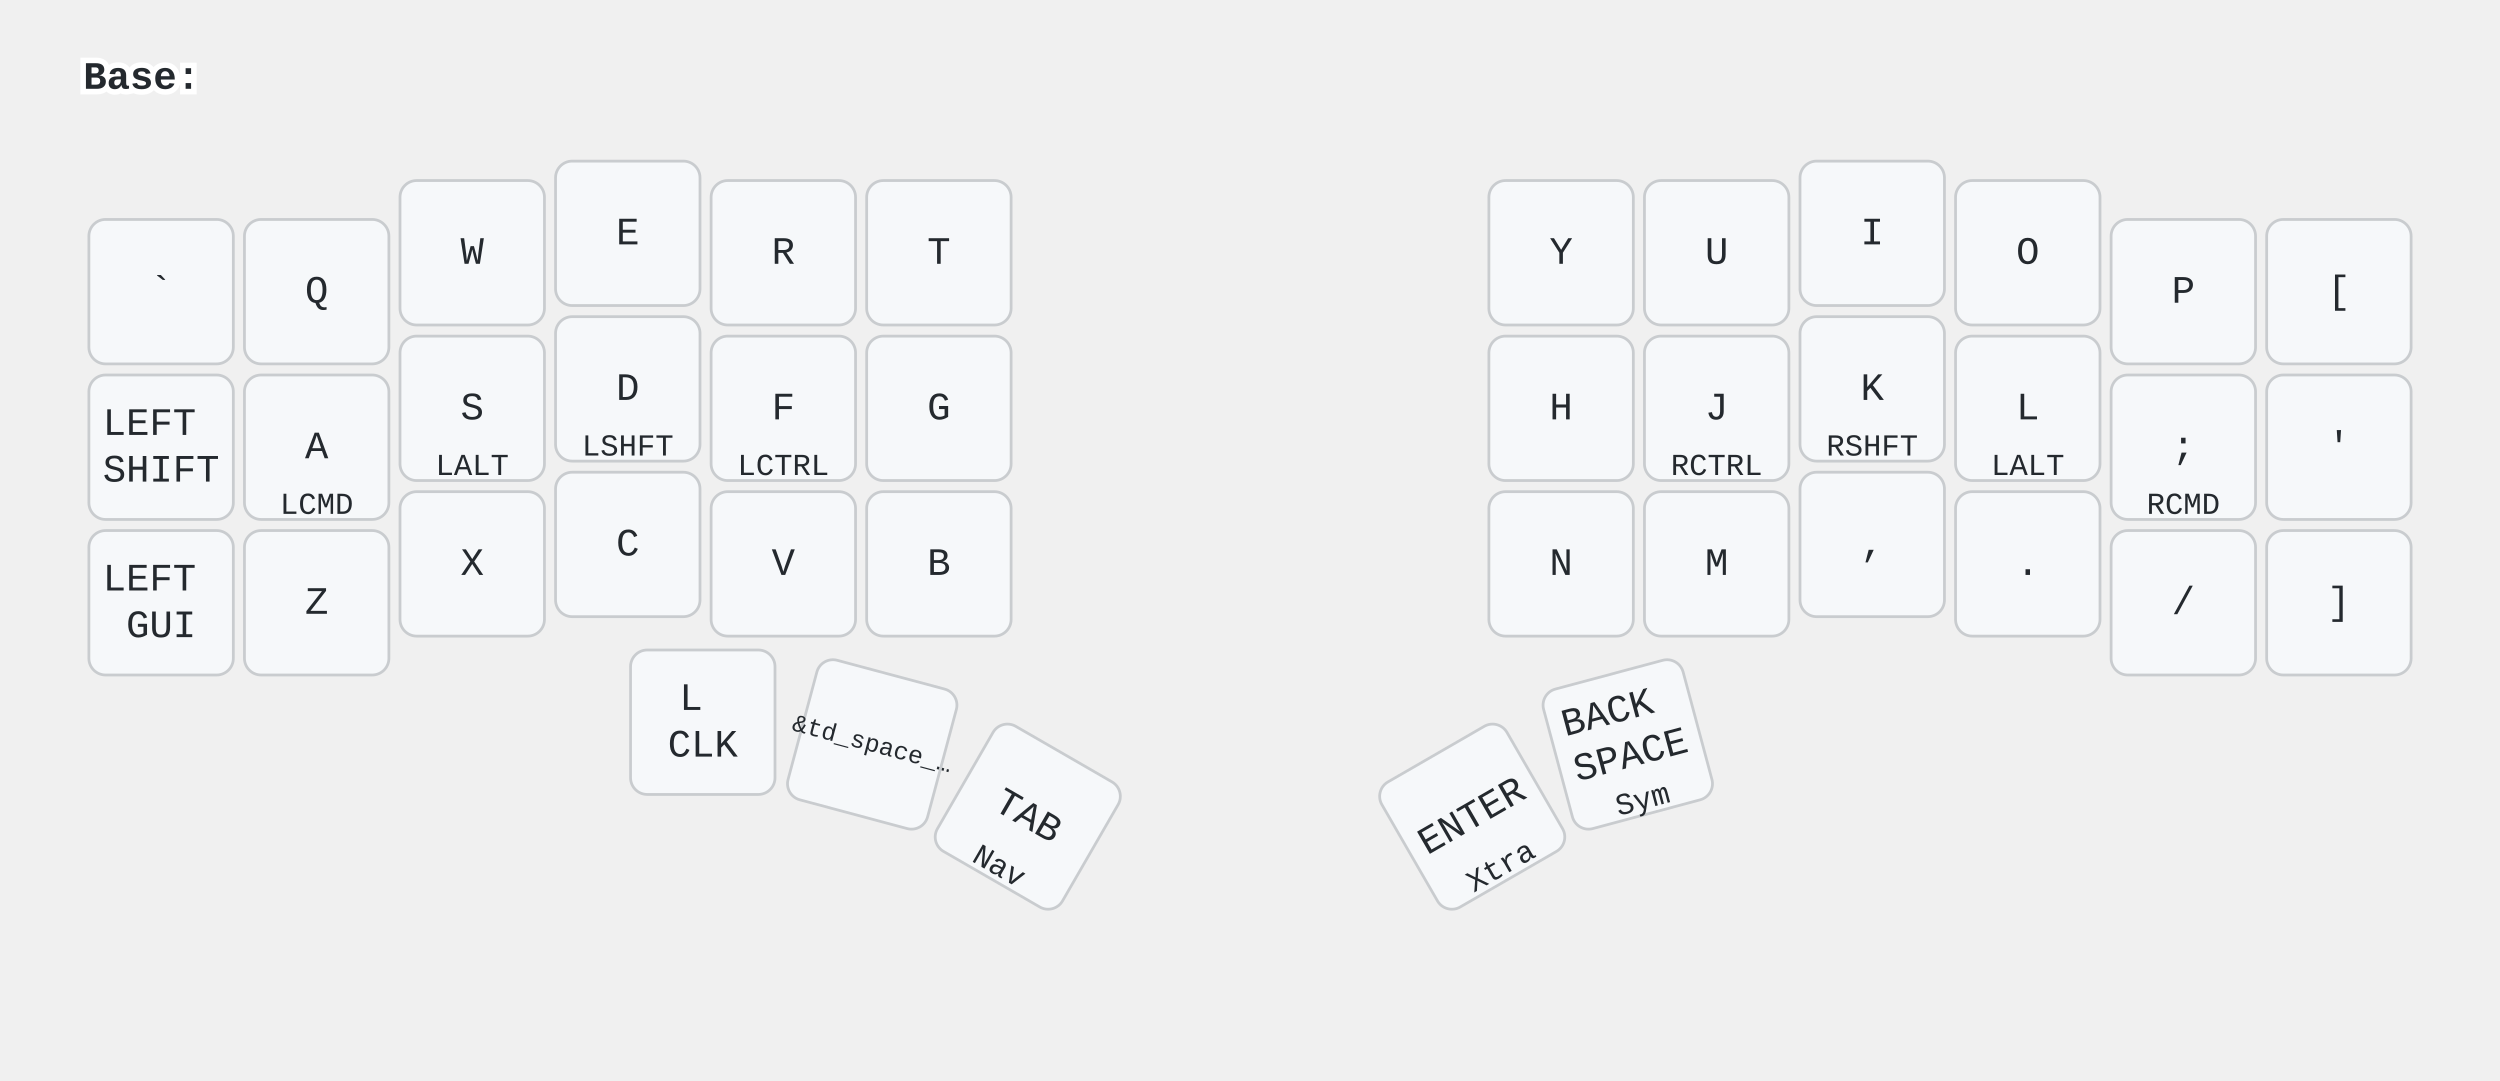
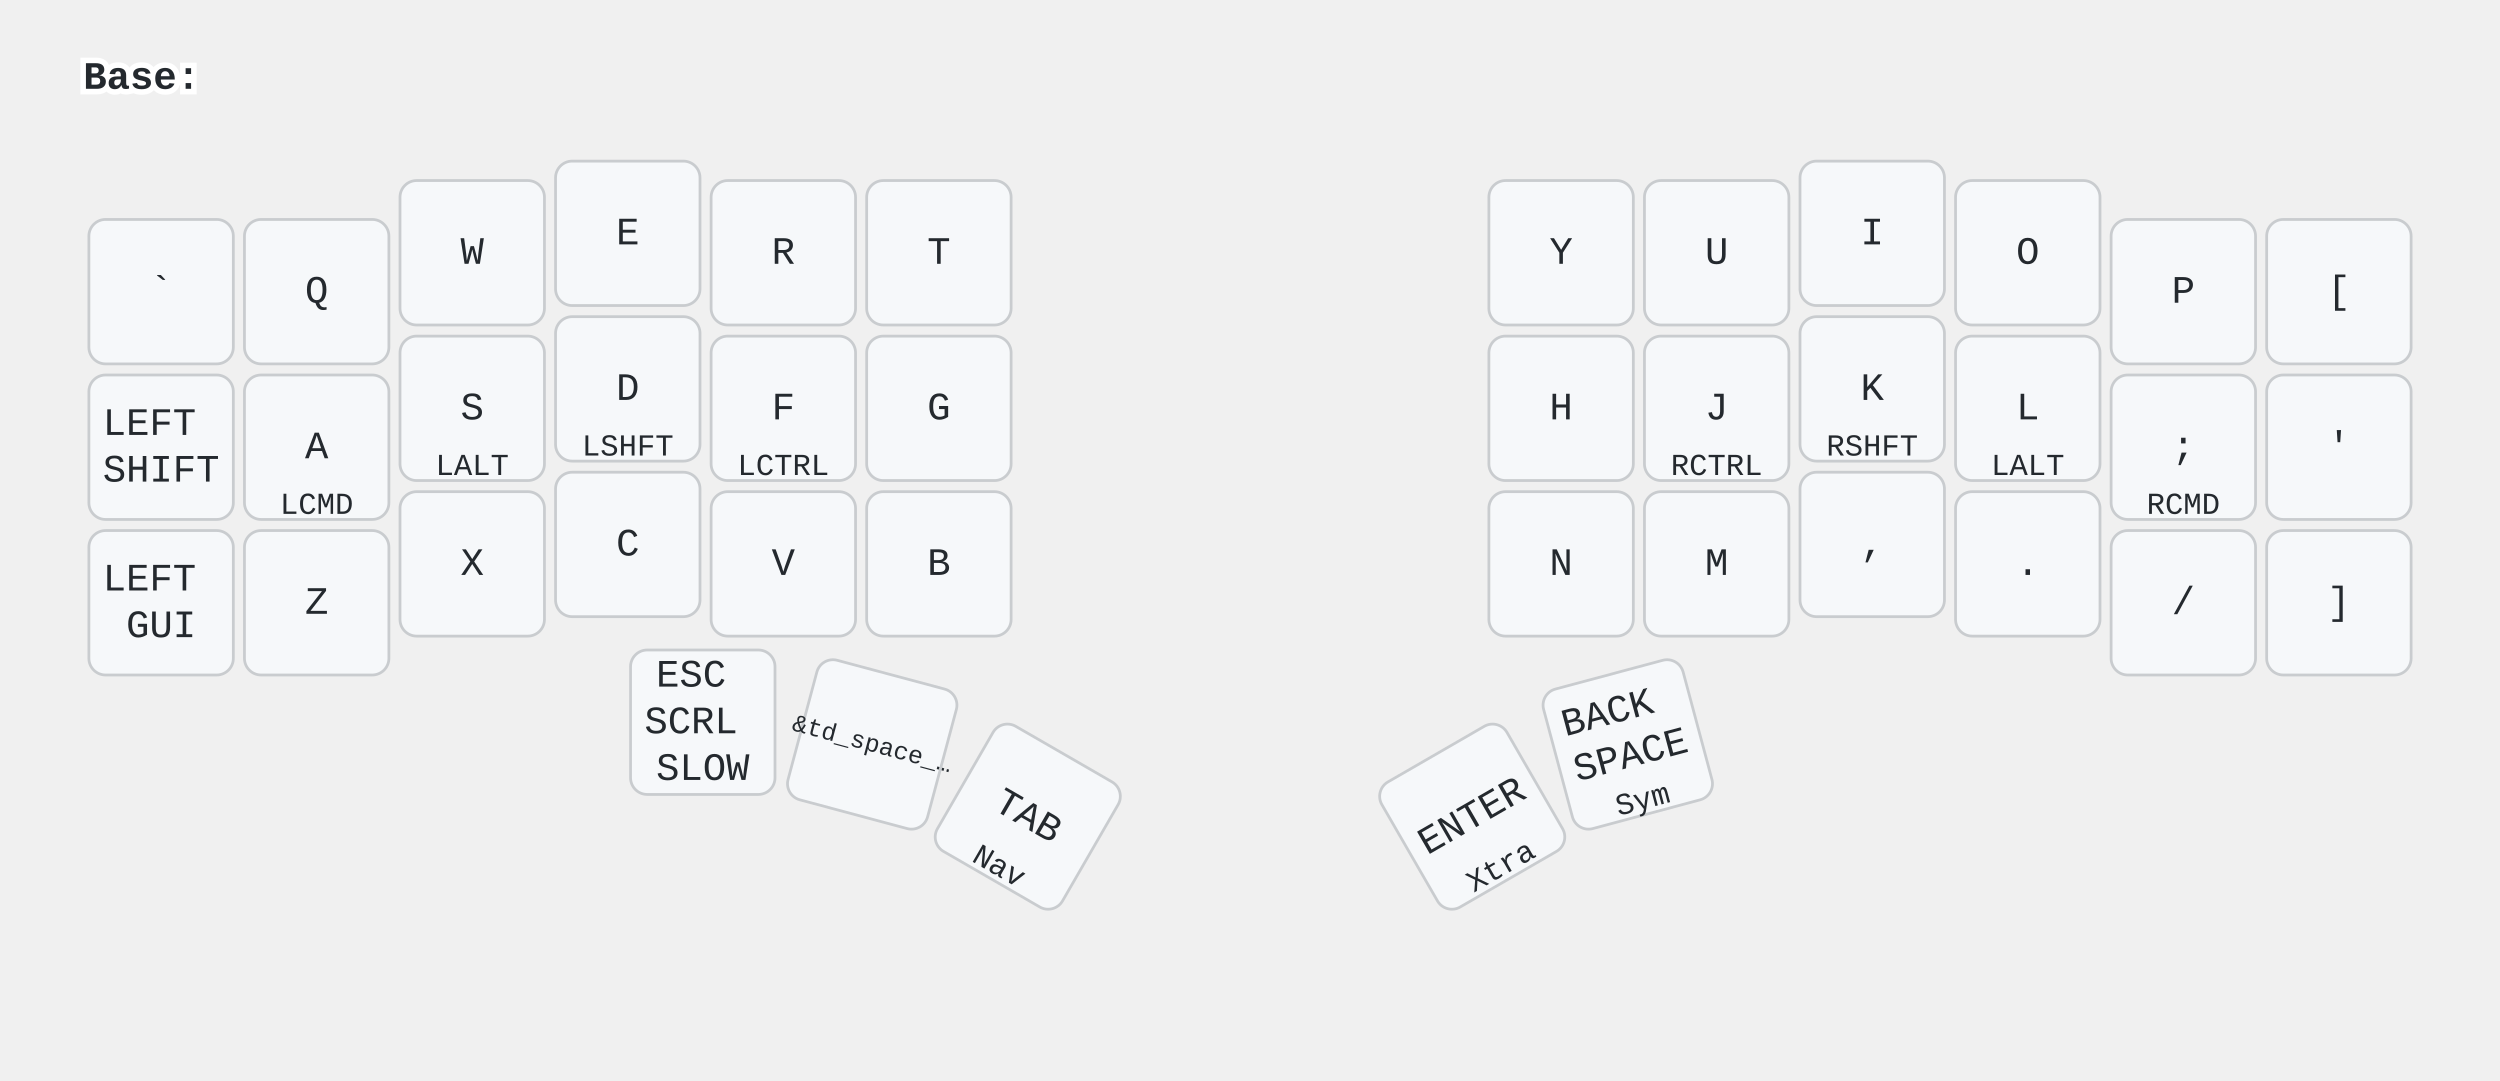
<svg xmlns="http://www.w3.org/2000/svg" width="900" height="389" viewBox="0 0 900 389" class="keymap">
  <style>/* inherit to force styles through use tags */
svg path {
    fill: inherit;
}

/* font and background color specifications */
svg.keymap {
    font-family: SFMono-Regular,Consolas,Liberation Mono,Menlo,monospace;
    font-size: 14px;
    font-kerning: normal;
    text-rendering: optimizeLegibility;
    fill: #24292e;
}

/* default key styling */
rect.key {
    fill: #f6f8fa;
}

rect.key, rect.combo {
    stroke: #c9cccf;
    stroke-width: 1;
}

/* default key side styling, only used is draw_key_sides is set */
rect.side {
    filter: brightness(90%);
}

/* color accent for combo boxes */
rect.combo, rect.combo-separate {
    fill: #cdf;
}

/* color accent for held keys */
rect.held, rect.combo.held {
    fill: #fdd;
}

/* color accent for ghost (optional) keys */
rect.ghost, rect.combo.ghost {
    stroke-dasharray: 4, 4;
    stroke-width: 2;
}

text {
    text-anchor: middle;
    dominant-baseline: middle;
}

/* styling for layer labels */
text.label {
    font-weight: bold;
    text-anchor: start;
    stroke: white;
    stroke-width: 4;
    paint-order: stroke;
}

/* styling for optional footer */
text.footer {
    text-anchor: end;
    dominant-baseline: auto;
    stroke: white;
    stroke-width: 4;
    paint-order: stroke;
}

/* styling for combo tap, and key non-tap label text */
text.combo, text.hold, text.shifted, text.left, text.right, text.tl, text.tr, text.bl, text.br {
    font-size: 11px;
}

text.hold, text.bl, text.br {
    text-anchor: middle;
    dominant-baseline: auto;
}

text.shifted, text.tl, text.tr {
    text-anchor: middle;
    dominant-baseline: hanging;
}

text.left, text.tl, text.bl {
    text-anchor: start;
}

text.right, text.tr, text.br {
    text-anchor: end;
}

text.layer-activator {
    text-decoration: underline;
}

/* styling for hold/shifted label text in combo box */
text.combo.hold, text.combo.shifted, text.combo.left, text.combo.right {
    font-size: 8px;
}

/* lighter symbol for transparent keys */
text.trans {
    fill: #7b7e81;
}

/* styling for combo dendrons */
path.combo {
    stroke-width: 1;
    stroke: gray;
    fill: none;
}

/* Start Tabler Icons Cleanup */
/* cannot use height/width with glyphs */
.icon-tabler &gt; path {
    fill: inherit;
    stroke: inherit;
    stroke-width: 2;
}
/* hide tabler's default box */
.icon-tabler &gt; path[stroke="none"][fill="none"] {
    visibility: hidden;
}
/* End Tabler Icons Cleanup */

@media (prefers-color-scheme: dark) {
svg.keymap { fill: #d1d6db; }
rect.key { fill: #3f4750; }
rect.key, rect.combo { stroke: #60666c; }
rect.combo, rect.combo-separate { fill: #1f3d7a; }
rect.held, rect.combo.held { fill: #854747; }
text.label, text.footer { stroke: black; }
text.trans { fill: #7e8184; }
path.combo { stroke: #7f7f7f; }

}</style>
  <g transform="translate(30, 0)" class="layer-Base">
    <text x="0" y="28" class="label" id="Base">Base:</text>
    <g transform="translate(0, 56)">
      <g transform="translate(28, 49)" class="key keypos-0">
        <rect rx="6" ry="6" x="-26" y="-26" width="52" height="52" class="key" />
        <text x="0" y="0" class="key tap">`</text>
      </g>
      <g transform="translate(84, 49)" class="key keypos-1">
        <rect rx="6" ry="6" x="-26" y="-26" width="52" height="52" class="key" />
        <text x="0" y="0" class="key tap">Q</text>
      </g>
      <g transform="translate(140, 35)" class="key keypos-2">
        <rect rx="6" ry="6" x="-26" y="-26" width="52" height="52" class="key" />
        <text x="0" y="0" class="key tap">W</text>
      </g>
      <g transform="translate(196, 28)" class="key keypos-3">
        <rect rx="6" ry="6" x="-26" y="-26" width="52" height="52" class="key" />
        <text x="0" y="0" class="key tap">E</text>
      </g>
      <g transform="translate(252, 35)" class="key keypos-4">
        <rect rx="6" ry="6" x="-26" y="-26" width="52" height="52" class="key" />
        <text x="0" y="0" class="key tap">R</text>
      </g>
      <g transform="translate(308, 35)" class="key keypos-5">
        <rect rx="6" ry="6" x="-26" y="-26" width="52" height="52" class="key" />
        <text x="0" y="0" class="key tap">T</text>
      </g>
      <g transform="translate(532, 35)" class="key keypos-6">
        <rect rx="6" ry="6" x="-26" y="-26" width="52" height="52" class="key" />
        <text x="0" y="0" class="key tap">Y</text>
      </g>
      <g transform="translate(588, 35)" class="key keypos-7">
        <rect rx="6" ry="6" x="-26" y="-26" width="52" height="52" class="key" />
        <text x="0" y="0" class="key tap">U</text>
      </g>
      <g transform="translate(644, 28)" class="key keypos-8">
        <rect rx="6" ry="6" x="-26" y="-26" width="52" height="52" class="key" />
        <text x="0" y="0" class="key tap">I</text>
      </g>
      <g transform="translate(700, 35)" class="key keypos-9">
        <rect rx="6" ry="6" x="-26" y="-26" width="52" height="52" class="key" />
        <text x="0" y="0" class="key tap">O</text>
      </g>
      <g transform="translate(756, 49)" class="key keypos-10">
        <rect rx="6" ry="6" x="-26" y="-26" width="52" height="52" class="key" />
        <text x="0" y="0" class="key tap">P</text>
      </g>
      <g transform="translate(812, 49)" class="key keypos-11">
        <rect rx="6" ry="6" x="-26" y="-26" width="52" height="52" class="key" />
        <text x="0" y="0" class="key tap">[</text>
      </g>
      <g transform="translate(28, 105)" class="key keypos-12">
        <rect rx="6" ry="6" x="-26" y="-26" width="52" height="52" class="key" />
        <text x="0" y="0" class="key tap">
          <tspan x="0" dy="-0.6em">LEFT</tspan>
          <tspan x="0" dy="1.2em">SHIFT</tspan>
        </text>
      </g>
      <g transform="translate(84, 105)" class="key keypos-13">
        <rect rx="6" ry="6" x="-26" y="-26" width="52" height="52" class="key" />
        <text x="0" y="0" class="key tap">A</text>
        <text x="0" y="24" class="key hold">LCMD</text>
      </g>
      <g transform="translate(140, 91)" class="key keypos-14">
        <rect rx="6" ry="6" x="-26" y="-26" width="52" height="52" class="key" />
        <text x="0" y="0" class="key tap">S</text>
        <text x="0" y="24" class="key hold">LALT</text>
      </g>
      <g transform="translate(196, 84)" class="key keypos-15">
        <rect rx="6" ry="6" x="-26" y="-26" width="52" height="52" class="key" />
        <text x="0" y="0" class="key tap">D</text>
        <text x="0" y="24" class="key hold">LSHFT</text>
      </g>
      <g transform="translate(252, 91)" class="key keypos-16">
        <rect rx="6" ry="6" x="-26" y="-26" width="52" height="52" class="key" />
        <text x="0" y="0" class="key tap">F</text>
        <text x="0" y="24" class="key hold">LCTRL</text>
      </g>
      <g transform="translate(308, 91)" class="key keypos-17">
        <rect rx="6" ry="6" x="-26" y="-26" width="52" height="52" class="key" />
        <text x="0" y="0" class="key tap">G</text>
      </g>
      <g transform="translate(532, 91)" class="key keypos-18">
        <rect rx="6" ry="6" x="-26" y="-26" width="52" height="52" class="key" />
        <text x="0" y="0" class="key tap">H</text>
      </g>
      <g transform="translate(588, 91)" class="key keypos-19">
        <rect rx="6" ry="6" x="-26" y="-26" width="52" height="52" class="key" />
        <text x="0" y="0" class="key tap">J</text>
        <text x="0" y="24" class="key hold">RCTRL</text>
      </g>
      <g transform="translate(644, 84)" class="key keypos-20">
        <rect rx="6" ry="6" x="-26" y="-26" width="52" height="52" class="key" />
        <text x="0" y="0" class="key tap">K</text>
        <text x="0" y="24" class="key hold">RSHFT</text>
      </g>
      <g transform="translate(700, 91)" class="key keypos-21">
        <rect rx="6" ry="6" x="-26" y="-26" width="52" height="52" class="key" />
        <text x="0" y="0" class="key tap">L</text>
        <text x="0" y="24" class="key hold">LALT</text>
      </g>
      <g transform="translate(756, 105)" class="key keypos-22">
        <rect rx="6" ry="6" x="-26" y="-26" width="52" height="52" class="key" />
        <text x="0" y="0" class="key tap">;</text>
        <text x="0" y="24" class="key hold">RCMD</text>
      </g>
      <g transform="translate(812, 105)" class="key keypos-23">
        <rect rx="6" ry="6" x="-26" y="-26" width="52" height="52" class="key" />
        <text x="0" y="0" class="key tap">'</text>
      </g>
      <g transform="translate(28, 161)" class="key keypos-24">
        <rect rx="6" ry="6" x="-26" y="-26" width="52" height="52" class="key" />
        <text x="0" y="0" class="key tap">
          <tspan x="0" dy="-0.6em">LEFT</tspan>
          <tspan x="0" dy="1.2em">GUI</tspan>
        </text>
      </g>
      <g transform="translate(84, 161)" class="key keypos-25">
        <rect rx="6" ry="6" x="-26" y="-26" width="52" height="52" class="key" />
        <text x="0" y="0" class="key tap">Z</text>
      </g>
      <g transform="translate(140, 147)" class="key keypos-26">
        <rect rx="6" ry="6" x="-26" y="-26" width="52" height="52" class="key" />
        <text x="0" y="0" class="key tap">X</text>
      </g>
      <g transform="translate(196, 140)" class="key keypos-27">
        <rect rx="6" ry="6" x="-26" y="-26" width="52" height="52" class="key" />
        <text x="0" y="0" class="key tap">C</text>
      </g>
      <g transform="translate(252, 147)" class="key keypos-28">
        <rect rx="6" ry="6" x="-26" y="-26" width="52" height="52" class="key" />
        <text x="0" y="0" class="key tap">V</text>
      </g>
      <g transform="translate(308, 147)" class="key keypos-29">
        <rect rx="6" ry="6" x="-26" y="-26" width="52" height="52" class="key" />
        <text x="0" y="0" class="key tap">B</text>
      </g>
      <g transform="translate(532, 147)" class="key keypos-30">
        <rect rx="6" ry="6" x="-26" y="-26" width="52" height="52" class="key" />
        <text x="0" y="0" class="key tap">N</text>
      </g>
      <g transform="translate(588, 147)" class="key keypos-31">
        <rect rx="6" ry="6" x="-26" y="-26" width="52" height="52" class="key" />
        <text x="0" y="0" class="key tap">M</text>
      </g>
      <g transform="translate(644, 140)" class="key keypos-32">
        <rect rx="6" ry="6" x="-26" y="-26" width="52" height="52" class="key" />
        <text x="0" y="0" class="key tap">,</text>
      </g>
      <g transform="translate(700, 147)" class="key keypos-33">
        <rect rx="6" ry="6" x="-26" y="-26" width="52" height="52" class="key" />
        <text x="0" y="0" class="key tap">.</text>
      </g>
      <g transform="translate(756, 161)" class="key keypos-34">
        <rect rx="6" ry="6" x="-26" y="-26" width="52" height="52" class="key" />
        <text x="0" y="0" class="key tap">/</text>
      </g>
      <g transform="translate(812, 161)" class="key keypos-35">
        <rect rx="6" ry="6" x="-26" y="-26" width="52" height="52" class="key" />
        <text x="0" y="0" class="key tap">]</text>
      </g>
      <g transform="translate(223, 204)" class="key keypos-36">
        <rect rx="6" ry="6" x="-26" y="-26" width="52" height="52" class="key" />
        <text x="0" y="0" class="key tap">
-           <tspan x="0" dy="-0.6em">L</tspan>
-           <tspan x="0" dy="1.2em">CLK</tspan>
+           <tspan x="0" dy="-1.2em">ESC</tspan>
+           <tspan x="0" dy="1.2em">SCRL</tspan>
+           <tspan x="0" dy="1.2em">SLOW</tspan>
        </text>
      </g>
      <g transform="translate(284, 212) rotate(15.0)" class="key keypos-37">
        <rect rx="6" ry="6" x="-26" y="-26" width="52" height="52" class="key" />
        <text x="0" y="0" class="key tap">
          <tspan style="font-size: 64%">&amp;td_space_…</tspan>
        </text>
      </g>
      <g transform="translate(340, 238) rotate(30.0)" class="key keypos-38">
        <rect rx="6" ry="6" x="-26" y="-26" width="52" height="52" class="key" />
        <text x="0" y="0" class="key tap">TAB</text>
        <text x="0" y="24" class="key hold">Nav</text>
      </g>
      <g transform="translate(500, 238) rotate(-30.0)" class="key keypos-39">
        <rect rx="6" ry="6" x="-26" y="-26" width="52" height="52" class="key" />
        <text x="0" y="0" class="key tap">ENTER</text>
        <text x="0" y="24" class="key hold">Xtra</text>
      </g>
      <g transform="translate(556, 212) rotate(-15.0)" class="key keypos-40">
        <rect rx="6" ry="6" x="-26" y="-26" width="52" height="52" class="key" />
        <text x="0" y="0" class="key tap">
          <tspan x="0" dy="-0.9em">BACK</tspan>
          <tspan x="0" dy="1.2em">SPACE</tspan>
        </text>
        <text x="0" y="24" class="key hold">Sym</text>
      </g>
    </g>
  </g>
</svg>
